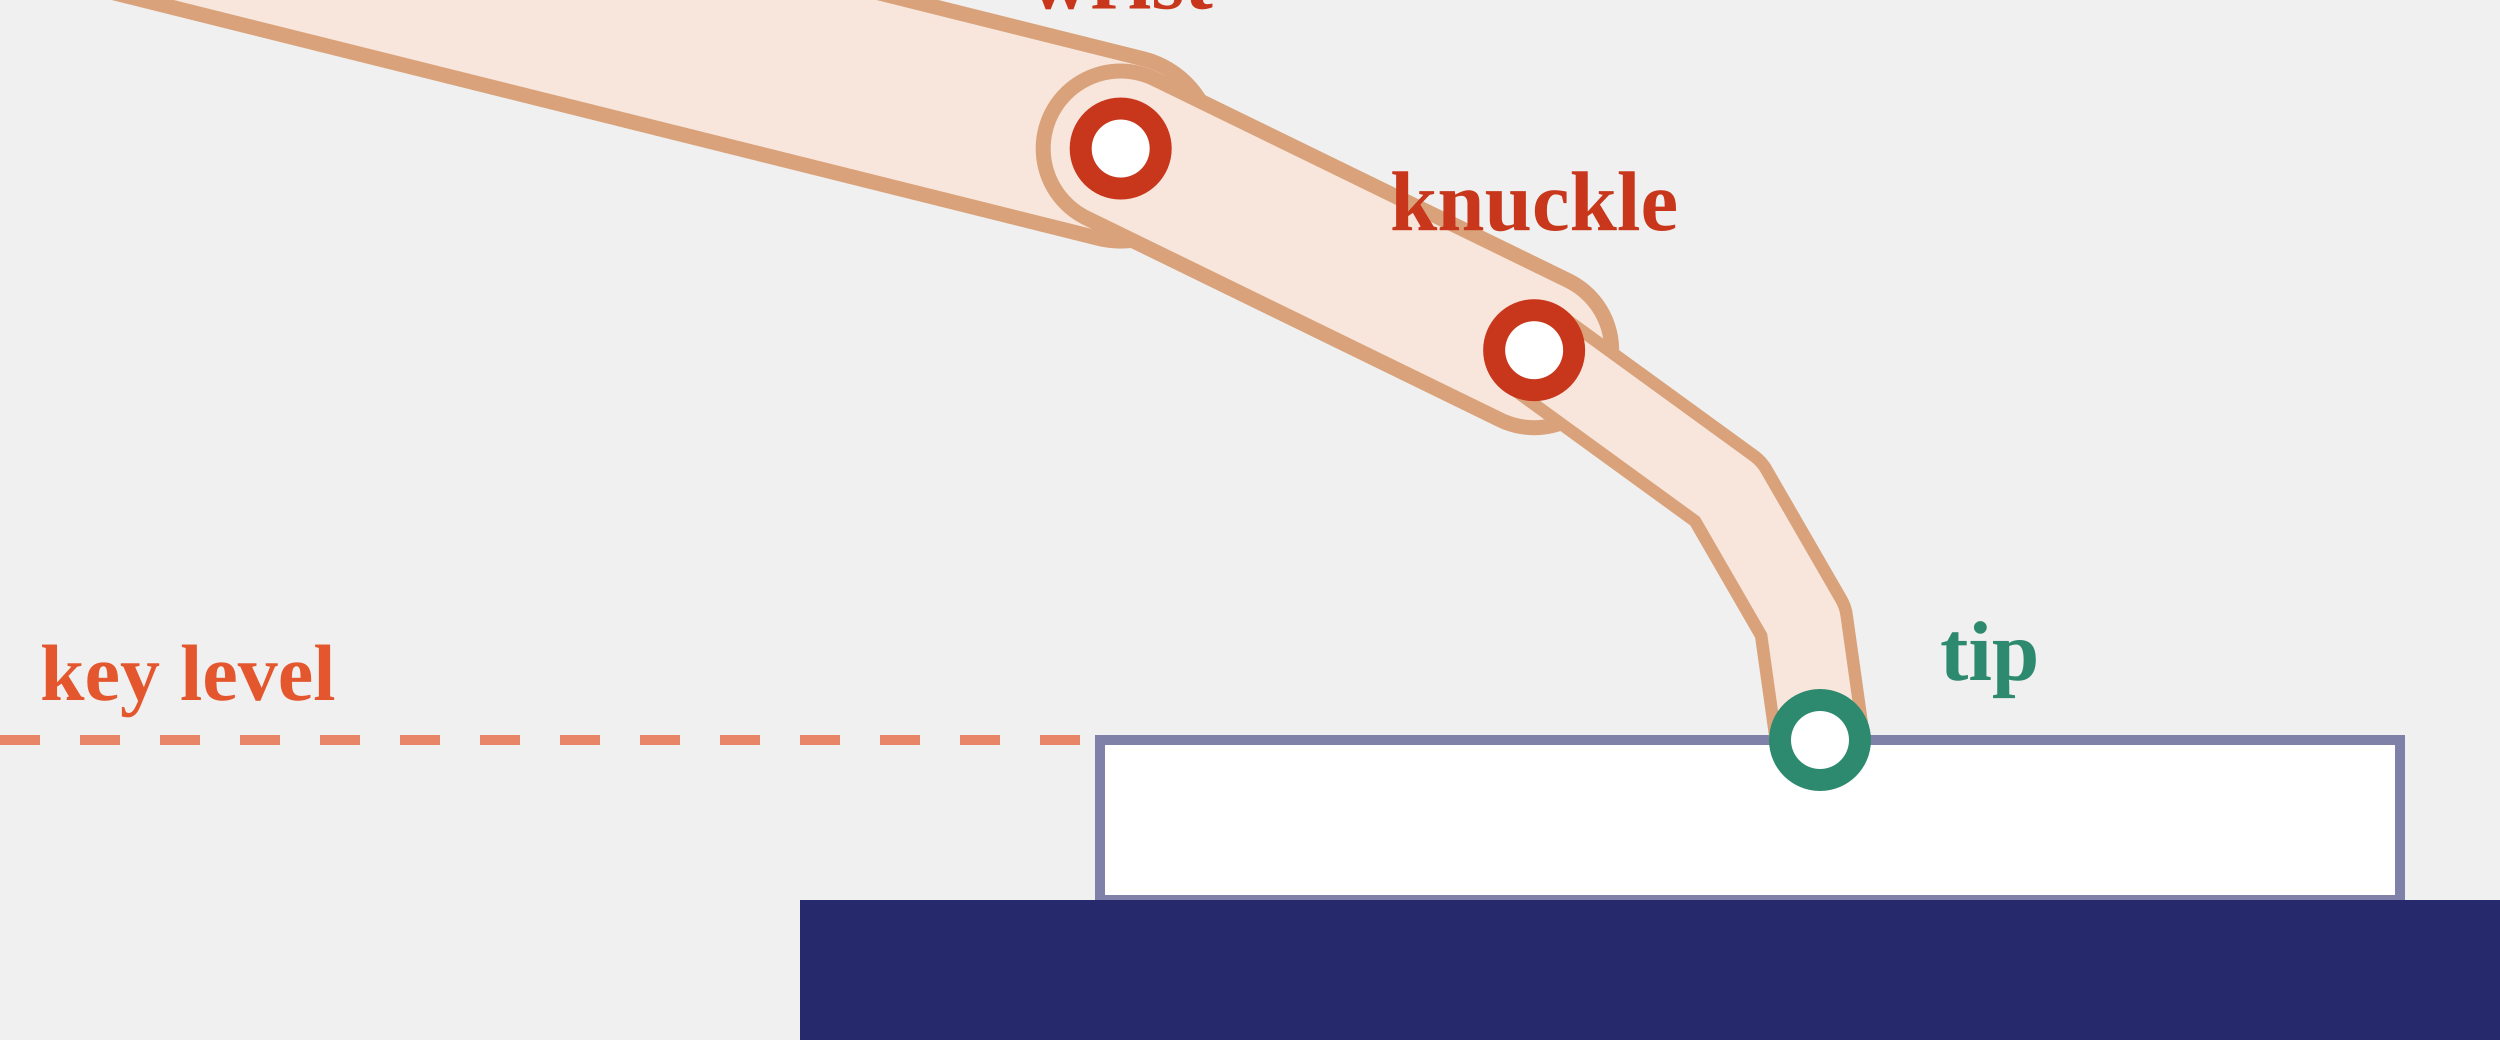
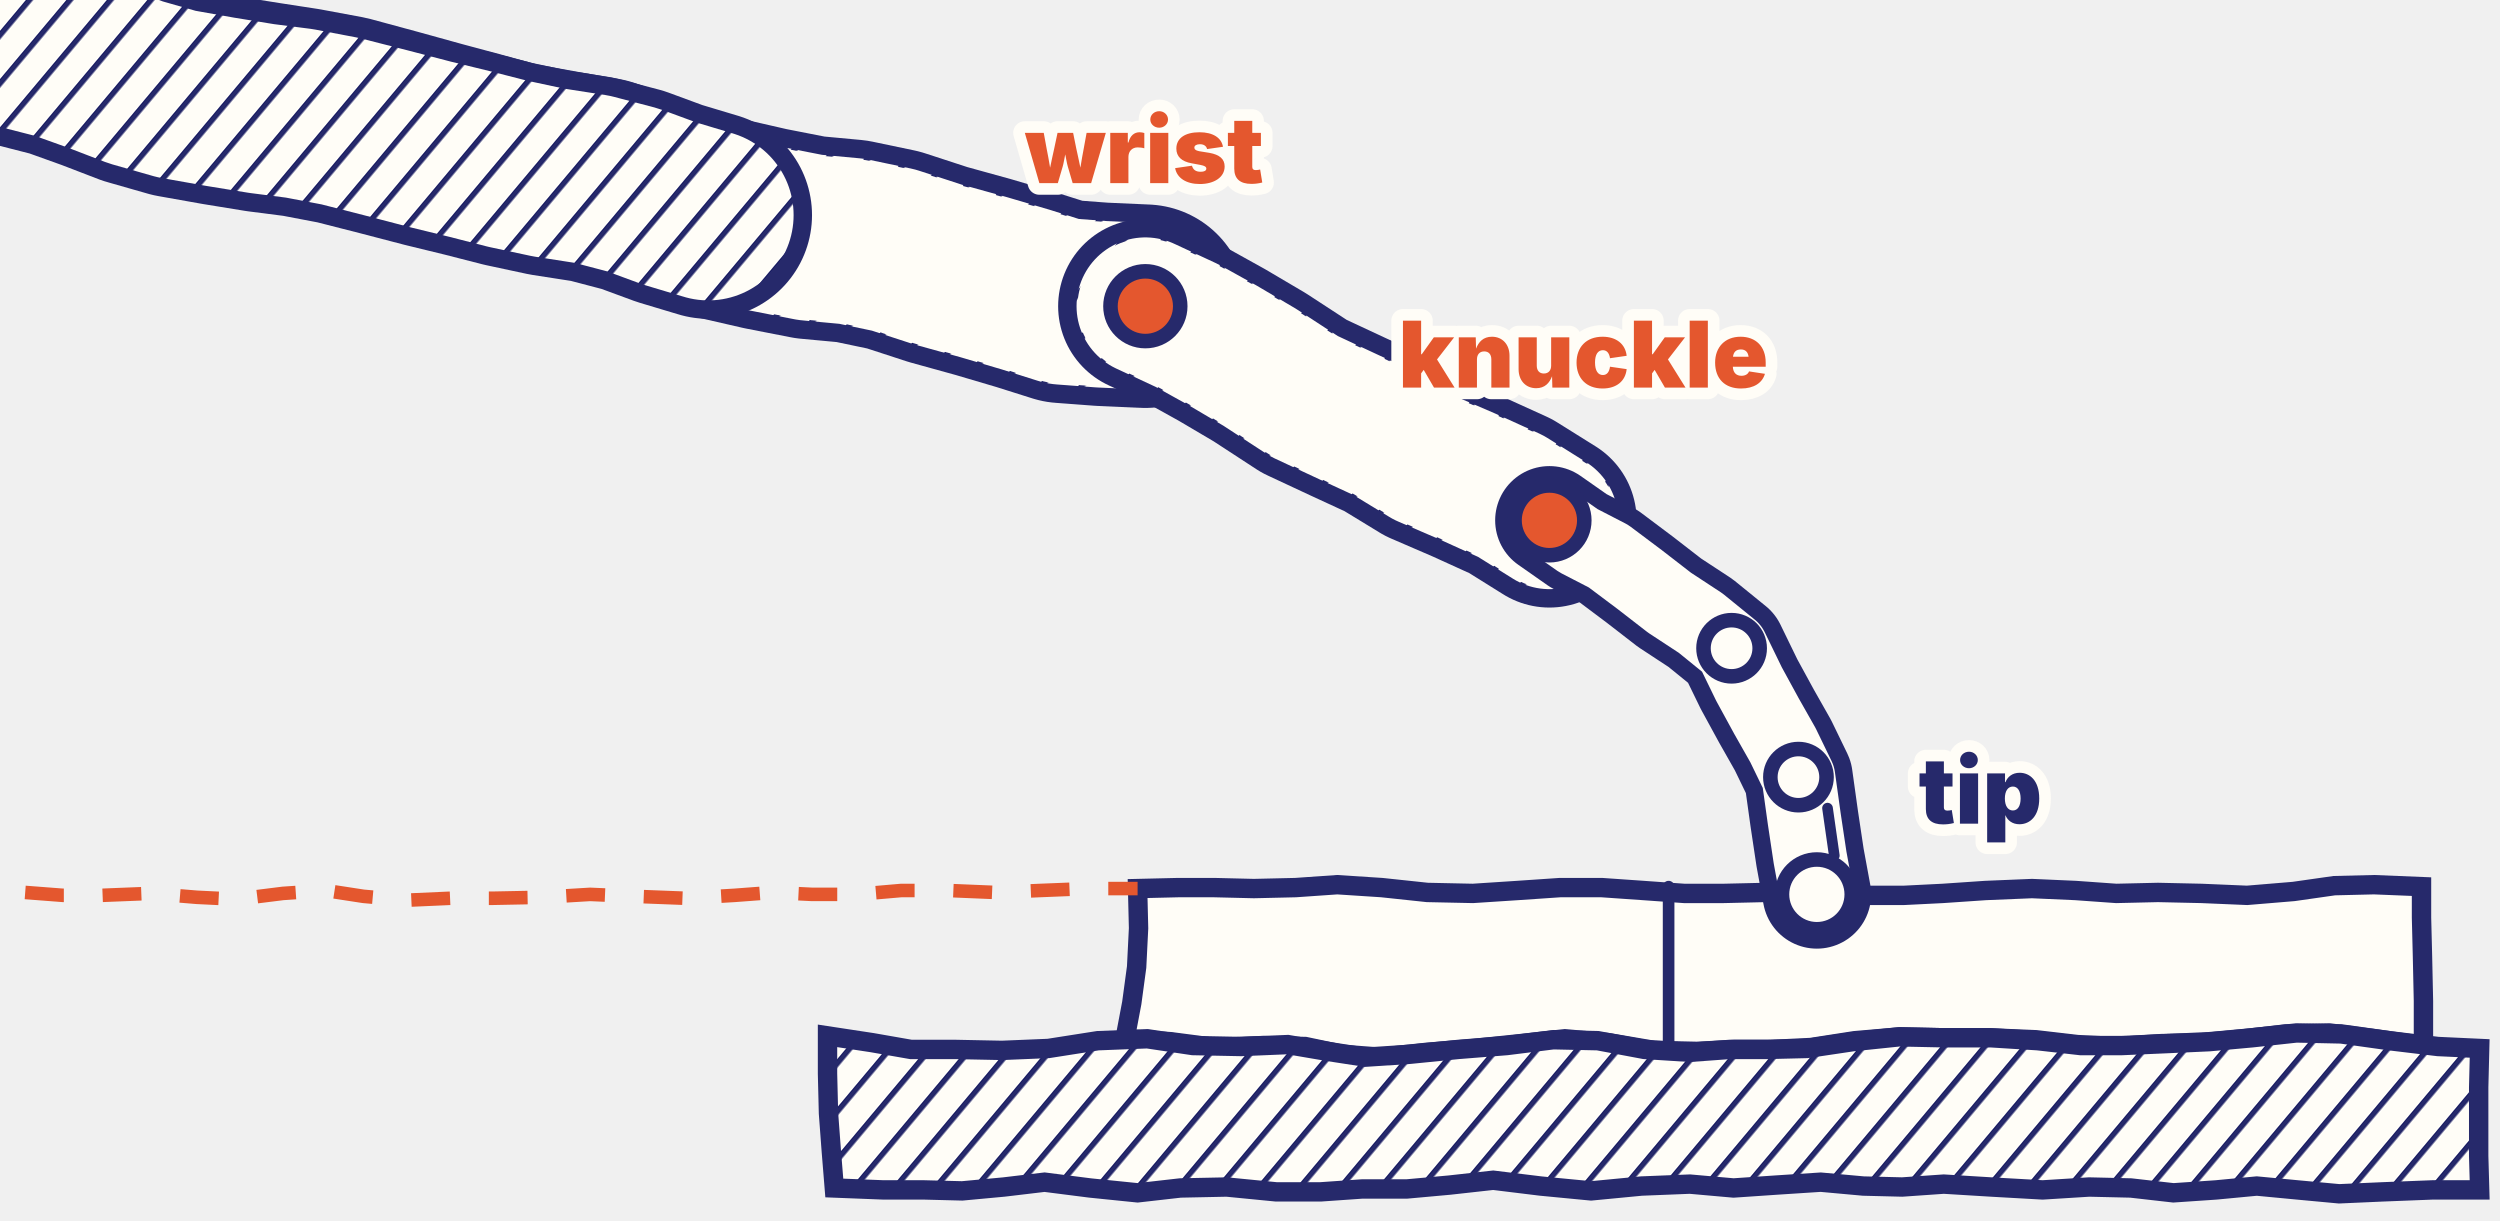
- <svg viewBox="40 44 250 104" style="width: 100%; max-width: 390px; display: block; margin: 0px auto;">
-   <rect x="150" y="118" width="130" height="16" fill="#fff" stroke="#7f81a8" />
-   <rect x="120" y="134" width="170" height="14" fill="#26296b" />
-   <line x1="40" x2="150" y1="118" y2="118" stroke="#e4572e" stroke-dasharray="4 4" stroke-opacity="0.7" />
-   <text x="44" y="114" font-size="8" font-weight="800" fill="#e4572e">key level</text>
-   <polyline points="35.634,29.824 152.069,58.854" fill="none" stroke="#d9a27a" stroke-width="20" stroke-linecap="round" stroke-linejoin="round" />
-   <polyline points="35.634,29.824 152.069,58.854" fill="none" stroke="#f8e6dc" stroke-width="17" stroke-linecap="round" stroke-linejoin="round" />
-   <polyline points="152.069,58.854 193.414,79.02" fill="none" stroke="#d9a27a" stroke-width="17" stroke-linecap="round" stroke-linejoin="round" />
-   <polyline points="152.069,58.854 193.414,79.02" fill="none" stroke="#f8e6dc" stroke-width="14" stroke-linecap="round" stroke-linejoin="round" />
-   <polyline points="193.414,79.02 212.83,93.126 220.33,106.117 222,118" fill="none" stroke="#d9a27a" stroke-width="10" stroke-linecap="round" stroke-linejoin="round" />
-   <polyline points="193.414,79.02 212.83,93.126 220.33,106.117 222,118" fill="none" stroke="#f8e6dc" stroke-width="7.5" stroke-linecap="round" stroke-linejoin="round" />
-   <circle cx="193.414" cy="79.02" r="4" fill="#fff" stroke="#c8361b" stroke-width="2.2" />
-   <circle cx="152.069" cy="58.854" r="4" fill="#fff" stroke="#c8361b" stroke-width="2.2" />
-   <circle cx="222" cy="118" r="4" fill="#fff" stroke="#2e8a6e" stroke-width="2.2" />
-   <text x="193.414" y="67.02" font-size="8.5" font-weight="900" text-anchor="middle" fill="#c8361b">knuckle</text>
-   <text x="152.069" y="44.854" font-size="8.5" font-weight="900" text-anchor="middle" fill="#c8361b">wrist</text>
-   <text x="234" y="112" font-size="8.5" font-weight="900" fill="#2e8a6e">tip</text>
+ <svg xmlns="http://www.w3.org/2000/svg" viewBox="34 26 258 126" width="516" height="252">
+   <defs>
+     <pattern id="hghigh20" width="3.2" height="3.2" patternUnits="userSpaceOnUse" patternTransform="rotate(40)">
+       <rect width="3.2" height="3.2" fill="#fffdf7" />
+       <line x1="0" y1="0" x2="0" y2="3.2" stroke="#26296b" stroke-width="1.15" />
+     </pattern>
+   </defs>
+   <path d="M151.4 117.7l4.2-.1 3.7 0 4.1.1 4.3-.1 4.3-.3 4.6.3 4.7.5 4.7.1 4.6-.3 4.4-.3 4.3 0 4.3.3 4.2.3 4.1 0 4.3-.1 4.7.2 5 .1 4.6 0 4-.2 4.4-.3 4.8-.2 4.5.2 4.2.3 4.3-.1 4.5.1 4.7.2 4.8-.4 4.2-.6 4.1-.1 4.9.2 0 3.2 .1 4 .1 4.6 0 4.6-5-.7-4.7-.6-4.5.1-4.4.5-4.2.4-4.3.1-4.5.3-4.1-.2-4.3-.5-4.8-.2-4.6 0-4.6-.1-4.7.4-4.5.7-4.1.2-3.8 0-3.9.2-4.4-.1-4.7-.8-4.5-.4-4.6.5-4.8.5-4.9.4-4.7.5-4-.3-3.8-.8-4.4-.1-4.9.2-4.6-.6-4.7-.3 .7-3.7 .5-3.7 .2-4z" fill="#fffdf7" stroke="#26296b" stroke-width="2" />
+   <g transform="translate(0.2 -0.5)">
+     <line x1="206.0" y1="118.0" x2="206.0" y2="134.0" stroke="#26296b" stroke-width="1.2" stroke-linecap="round" />
+   </g>
+   <path d="M119.4 132.9l4.6.7 4 .7 4.5 0 4.9.1 4.8-.2 5.1-.8 5.1-.2 4.7.7 5 .1 4.8-.2 4.1.7 3.9.6 4.6-.3 5-.5 5-.4 4.8-.6 4.6.1 4.8.9 4.7.3 4.1-.3 3.9 0 4.1-.1 4.7-.7 4.8-.5 4.7.1 4.8 0 4.8.3 4.4.5 4.3 0 4.6-.2 4.4-.2 4.4-.4 4.6-.5 4.6.1 5 .7 5 .6 4.3.2-.1 4 0 3.6 0 3.5 .1 3.5-4.9 0-5.1.2-4.5.2-4.3-.4-4.2-.4-4.2.4-4.4.3-4.4-.5-4.3-.1-4.8.3-5.3-.3-4.9-.3-4.3.3-4-.1-4.4-.4-4.6.3-4.4.3-4.5-.4-5 .2-5.2.5-5.2-.5-4.9-.6-4.5.5-4.4.4-4.6 0-4.3.3-4.6 0-5.1-.5-4.8.1-4.4.5-4.9-.5-4.7-.6-4.2.5-4.3.4-3.9-.1-4.2 0-5.1-.2-.3-3.7-.3-4-.1-4.1z" fill="url(#hghigh20)" stroke="#26296b" stroke-width="2" />
+   <path d="M36.6 118.1l3.9.3 4 0 5-.2 4.8.4 4.1.2 4.8-.6 4.4-.3 3.9.6 4.5.4 4.5-.2 4.4 0 5-.1 5-.3 4.6.2 5.2.2 5.1-.3 4-.3 4 .2 4.6 0 4.6-.4 4.9 0 4.8.2 4.6-.2 5-.2 5.1 0" stroke="#e4572e" stroke-width="1.4" stroke-dasharray="4 4" fill="none" />
+   <path d="M35.6 29.4l4.4 1.1 4.1 1.5 3.9 1.7 4.2 1.3 4.7 1 4.4.7 3.9.6 4.3.8 4.8 1.3 4.7 1.3 4.1 1.1 4 1.1 4.4.8 4.6.8 4.1 1.4 3.9 1.4 4.1 1.2 4.8 1.1 4.6.9 4.3.4 4.3.9 4.6 1.5 4.7 1.3 4.4 1.3 3.8 1.2 4 .3 4.5.2" fill="none" stroke="#26296b" stroke-width="21.0" stroke-linecap="round" stroke-linejoin="round" />
+   <path d="M35.6 29.4l4.4 1.1 4.1 1.5 3.9 1.7 4.2 1.3 4.7 1 4.4.7 3.9.6 4.3.8 4.8 1.3 4.7 1.3 4.1 1.1 4 1.1 4.4.8 4.6.8 4.1 1.4 3.9 1.4 4.1 1.2 4.8 1.1 4.6.9 4.3.4 4.3.9 4.6 1.5 4.7 1.3 4.4 1.3 3.8 1.2 4 .3 4.5.2" fill="none" stroke="url(#hghigh20)" stroke-width="17.2" stroke-linecap="round" stroke-linejoin="round" />
+   <path d="M35.6 29.4l4.4 1.1 4.1 1.5 3.9 1.7 4.2 1.3 4.7 1 4.4.7 3.9.6 4.3.8 4.8 1.3 4.7 1.3 4.1 1.1 4 1.1 4.4.8 4.6.8 4.1 1.4 3.9 1.4 4.1 1.2 4.8 1.1 4.6.9 4.3.4 4.3.9 4.6 1.5 4.7 1.3 4.4 1.3 3.8 1.2 4 .3 4.5.2" fill="none" stroke="#fffdf7" stroke-width="17" stroke-linecap="round" stroke-linejoin="round" />
+   <path d="M31.4 29.7l4.5.8 4.3 1.1 3.9 1.4 3.9 1.5 4.2 1.2 4.5.8 4.3.7 3.9.5 4.2.8 4.7 1.2 4.6 1.2 4.1 1 3.9 1 4.2.9 4.5.7 4.2 1.1 3.8 1.4 4 1.2" fill="none" stroke="#26296b" stroke-width="21.4" stroke-linecap="round" stroke-linejoin="round" />
+   <path d="M31.4 29.7l4.5.8 4.3 1.1 3.9 1.4 3.9 1.5 4.2 1.2 4.5.8 4.3.7 3.9.5 4.2.8 4.7 1.2 4.6 1.2 4.1 1 3.9 1 4.2.9 4.5.7 4.2 1.1 3.8 1.4 4 1.2" fill="none" stroke="url(#hghigh20)" stroke-width="17.6" stroke-linecap="round" stroke-linejoin="round" />
+   <path d="M152.2 57.6l4.3 2 3.6 2 3.9 2.3 4.6 3 4.5 2.1 3.9 1.8 4.1 2.5 4.4 1.9 4.4 2 4 2.5" fill="none" stroke="#26296b" stroke-width="18.0" stroke-linecap="round" stroke-linejoin="round" />
+   <path d="M152.2 57.6l4.3 2 3.6 2 3.9 2.3 4.6 3 4.5 2.1 3.9 1.8 4.1 2.5 4.4 1.9 4.4 2 4 2.5" fill="none" stroke="url(#hghigh20)" stroke-width="14.2" stroke-linecap="round" stroke-linejoin="round" />
+   <path d="M152.2 57.6l4.3 2 3.6 2 3.9 2.3 4.6 3 4.5 2.1 3.9 1.8 4.1 2.5 4.4 1.9 4.4 2 4 2.5" fill="none" stroke="#fffdf7" stroke-width="14" stroke-linecap="round" stroke-linejoin="round" />
+   <path d="M193.9 79.7l3 2.1 3.1 1.6 3.2 2.4 3.1 2.4 3.2 2.1 3.2 2.6 1.8 3.7 1.8 3.3 1.7 3 1.6 3.3 .6 4.3 .6 4 .7 3.8" fill="none" stroke="#26296b" stroke-width="11.2" stroke-linecap="round" stroke-linejoin="round" />
+   <path d="M193.9 79.7l3 2.1 3.1 1.6 3.2 2.4 3.1 2.4 3.2 2.1 3.2 2.6 1.8 3.7 1.8 3.3 1.7 3 1.6 3.3 .6 4.3 .6 4 .7 3.8" fill="none" stroke="url(#hghigh20)" stroke-width="7.4" stroke-linecap="round" stroke-linejoin="round" />
+   <path d="M193.9 79.7l3 2.1 3.1 1.6 3.2 2.4 3.1 2.4 3.2 2.1 3.2 2.6 1.8 3.7 1.8 3.3 1.7 3 1.6 3.3 .6 4.3 .6 4 .7 3.8" fill="none" stroke="#fffdf7" stroke-width="7.6" stroke-linecap="round" stroke-linejoin="round" />
+   <g transform="translate(-0.5 0.6)">
+     <line x1="223.1" y1="108.8" x2="223.8" y2="113.7" stroke="#26296b" stroke-width="1.1" stroke-linecap="round" />
+   </g>
+   <g transform="translate(-0.1 -0.2)">
+     <circle cx="212.8" cy="93.1" r="2.9" fill="#fffdf7" stroke="#26296b" stroke-width="1.5" />
+   </g>
+   <g transform="translate(-0.7 0.1)">
+     <circle cx="220.3" cy="106.1" r="2.9" fill="#fffdf7" stroke="#26296b" stroke-width="1.5" />
+   </g>
+   <g transform="translate(0.1 -1.3)">
+     <circle cx="152.1" cy="58.9" r="3.6" fill="#e4572e" stroke="#26296b" stroke-width="1.5" />
+   </g>
+   <g transform="translate(0.5 0.7)">
+     <circle cx="193.4" cy="79.0" r="3.6" fill="#e4572e" stroke="#26296b" stroke-width="1.5" />
+   </g>
+   <g transform="translate(-0.5 0.3)">
+     <circle cx="222.0" cy="118.0" r="3.6" fill="#fffdf7" stroke="#26296b" stroke-width="1.5" />
+   </g>
+   <text stroke="#fffdf7" stroke-width="2.4" stroke-linejoin="round" paint-order="stroke" x="152.1" y="44.9" text-anchor="middle" font-size="9.5" font-weight="900" fill="#e4572e" font-family="Inter,sans-serif">wrist</text>
+   <text stroke="#fffdf7" stroke-width="2.4" stroke-linejoin="round" paint-order="stroke" x="197.4" y="66.0" text-anchor="middle" font-size="9.5" font-weight="900" fill="#e4572e" font-family="Inter,sans-serif">knuckle</text>
+   <text stroke="#fffdf7" stroke-width="2.4" stroke-linejoin="round" paint-order="stroke" x="232.0" y="111.0" text-anchor="start" font-size="9.5" font-weight="900" fill="#26296b" font-family="Inter,sans-serif">tip</text>
</svg>
